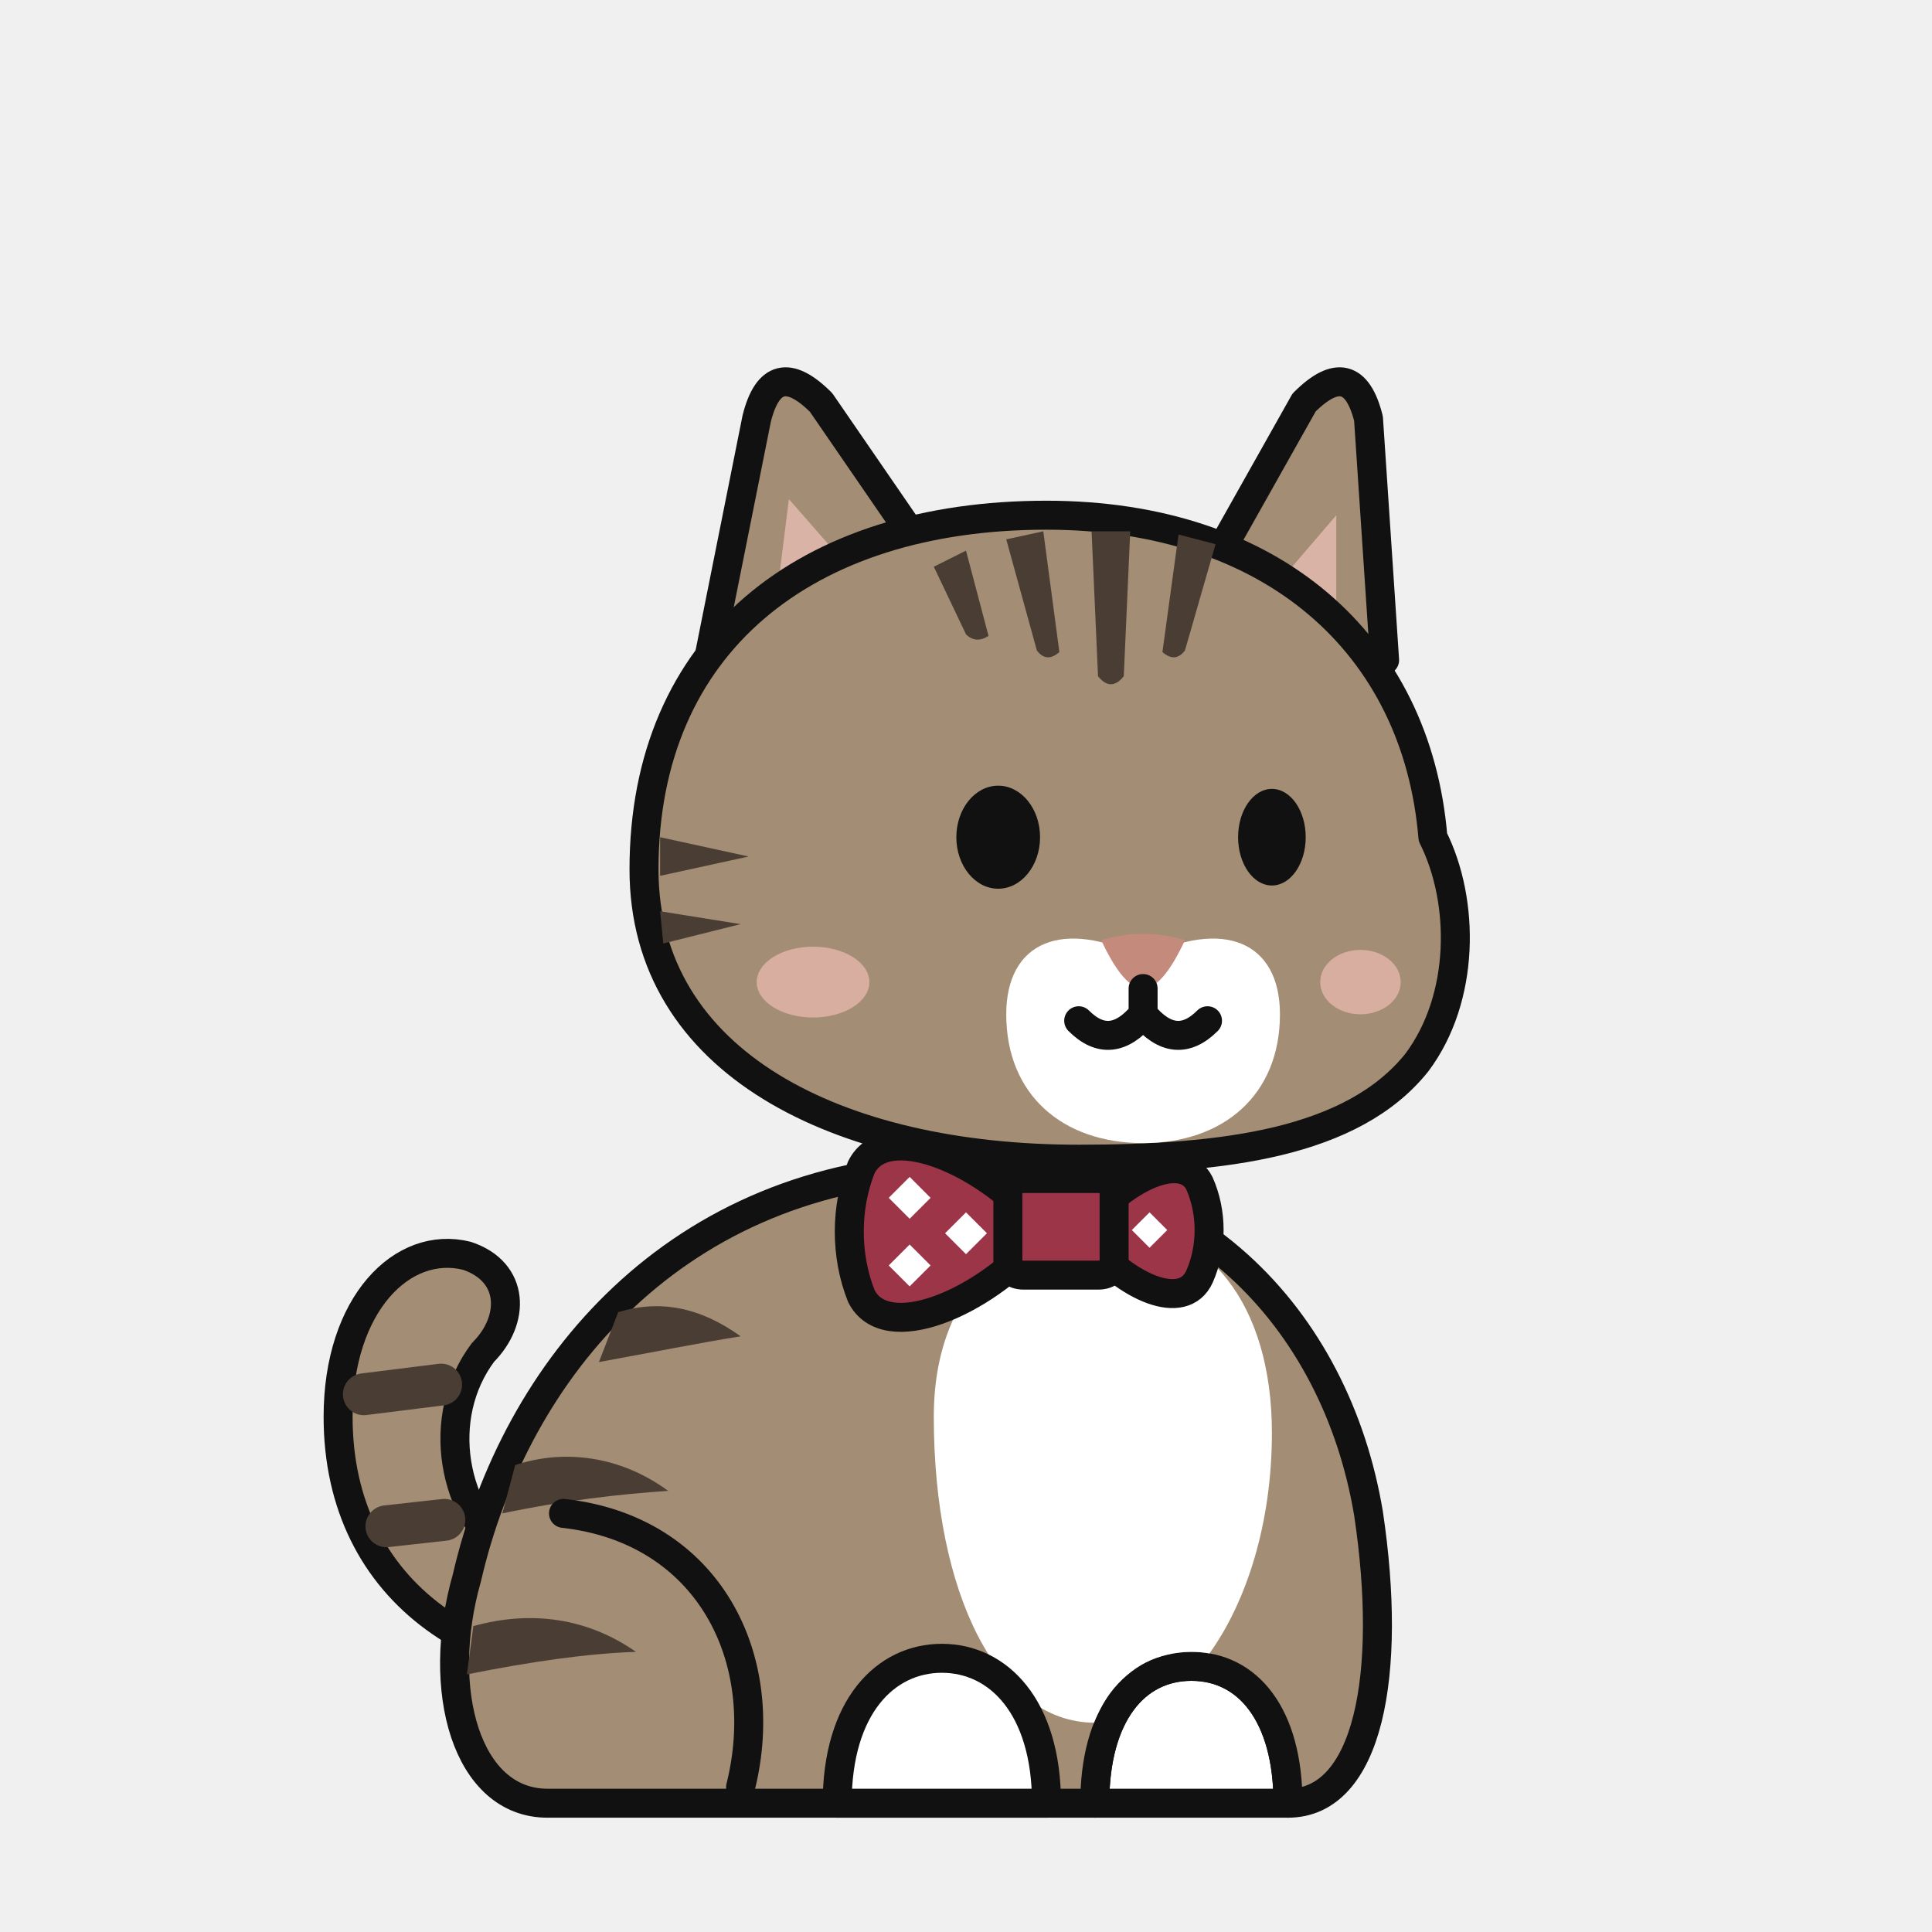
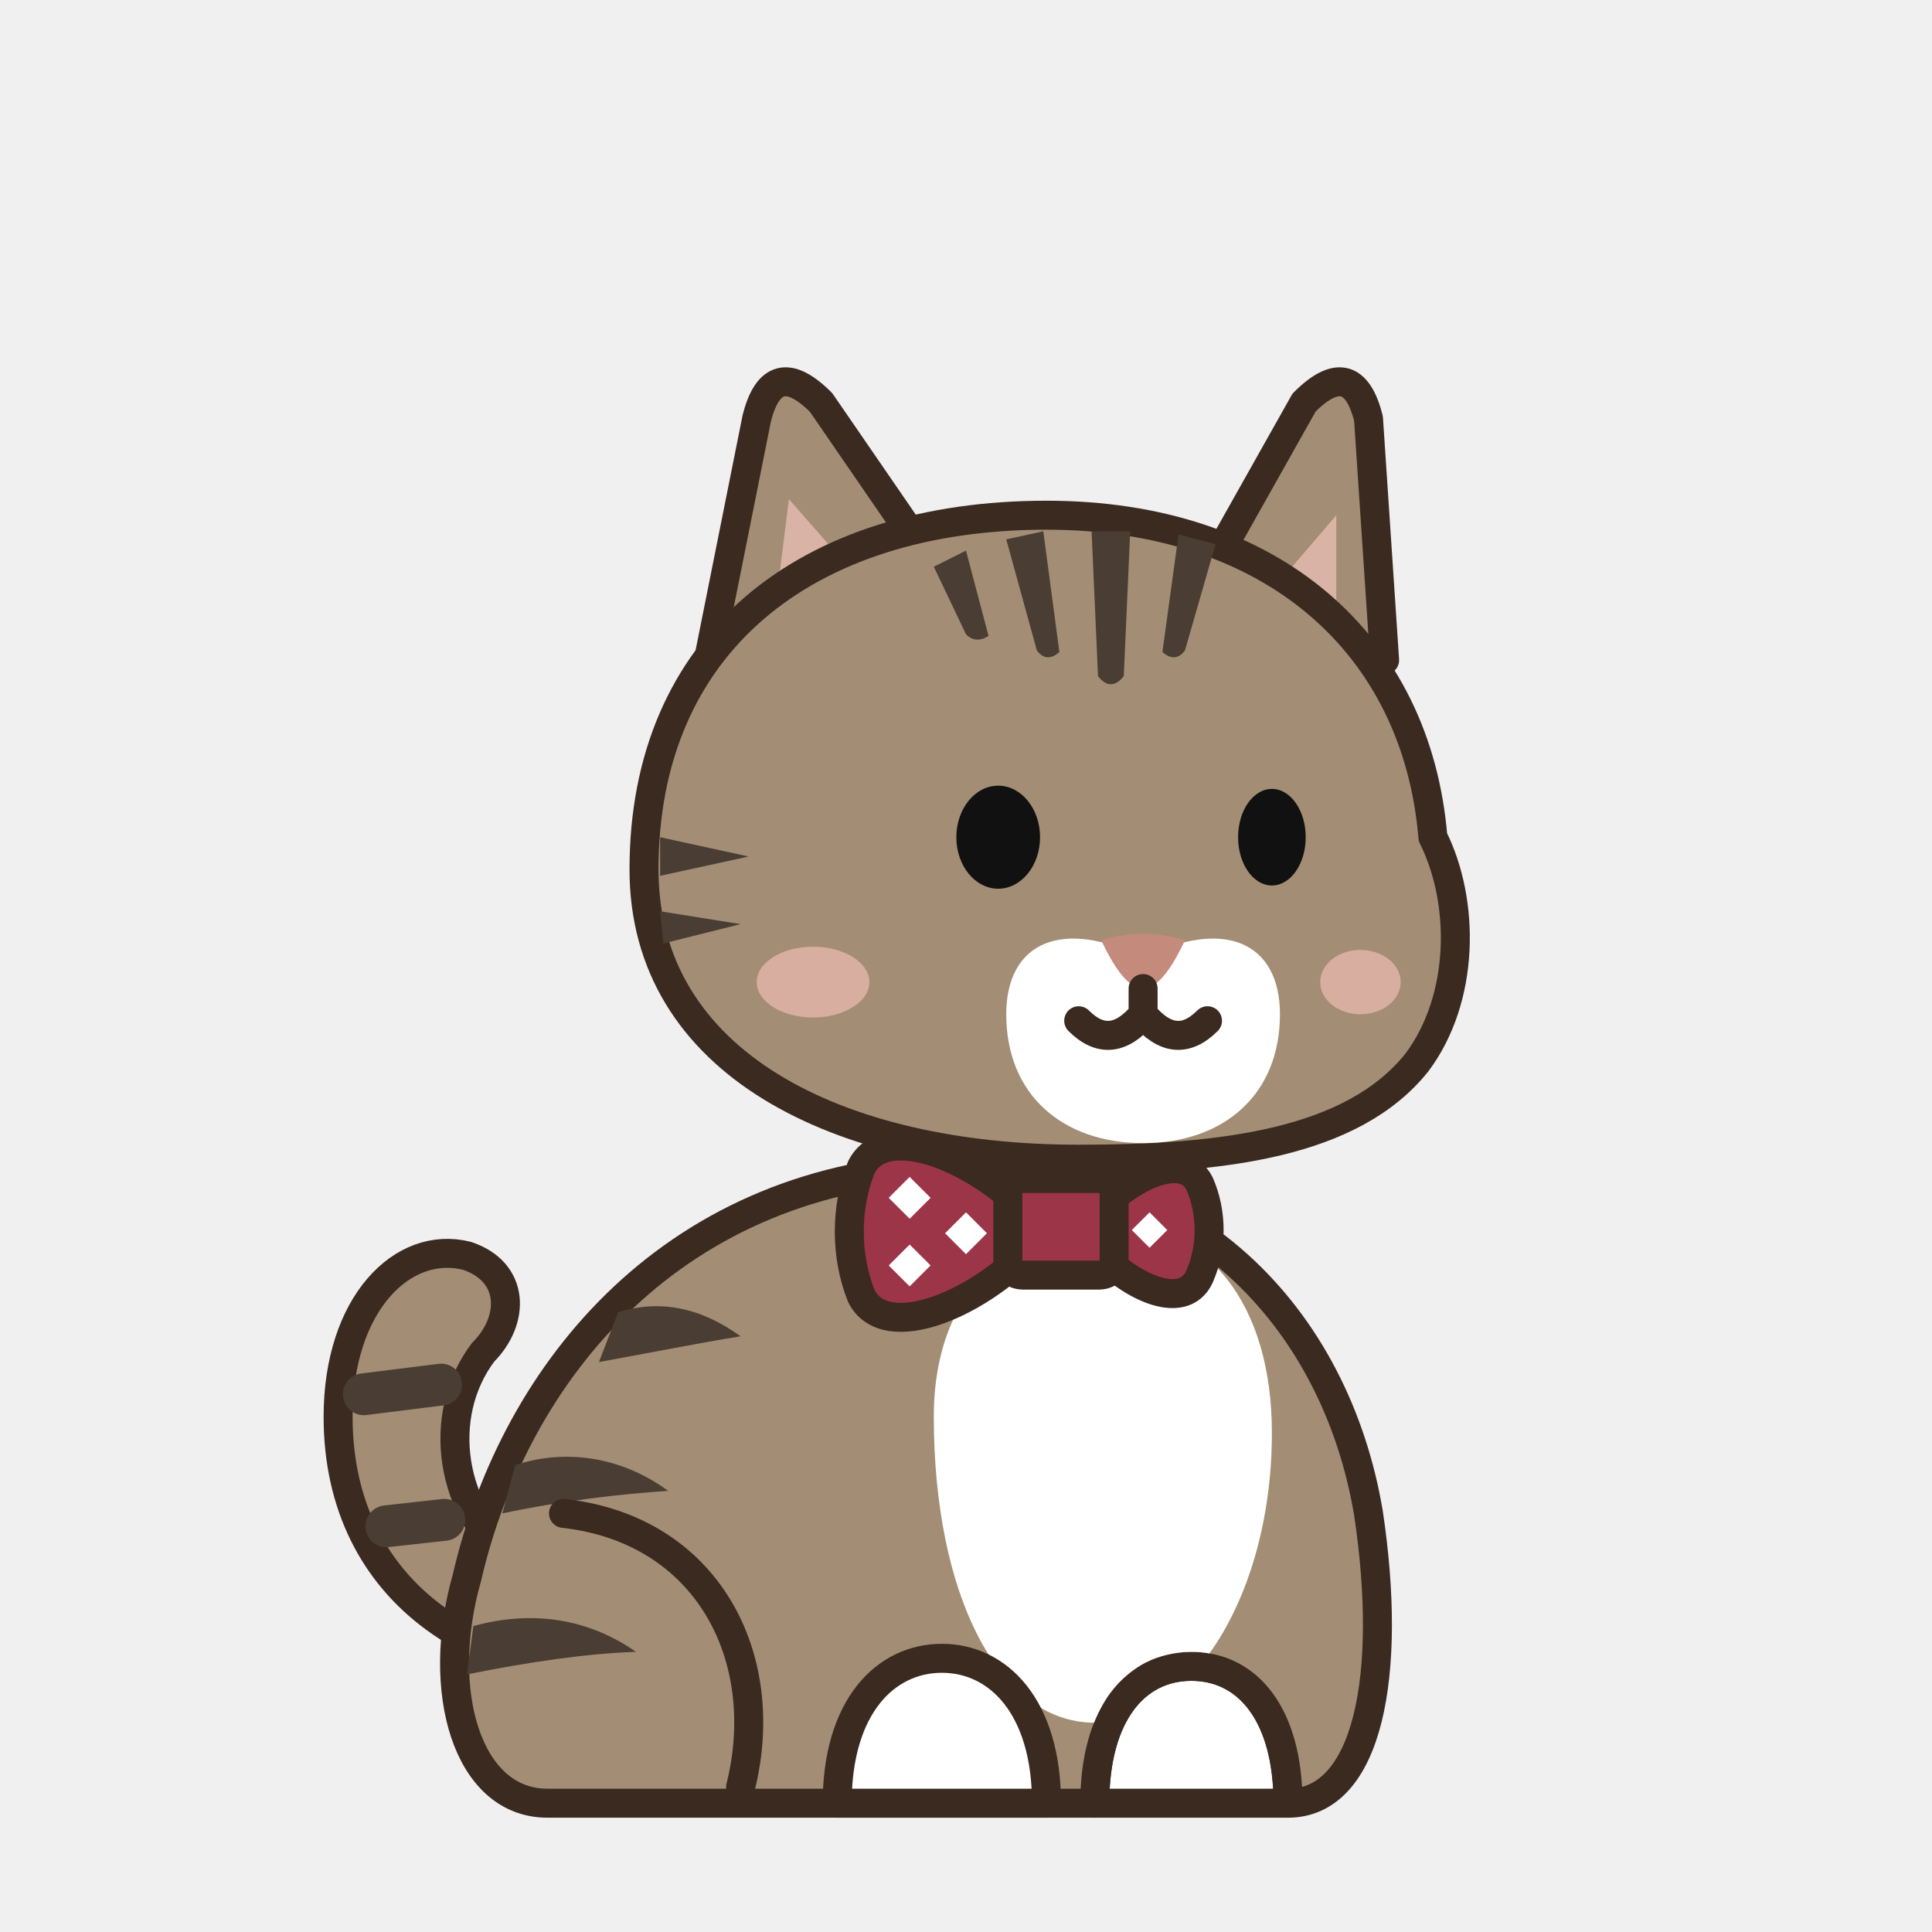
<svg xmlns="http://www.w3.org/2000/svg" viewBox="0 0 120 120" width="120" height="120">
  <g id="cat" transform="translate(60 112)">
    <g id="tail" transform="translate(-22 -5)">
-       <path id="tail-shape" d="M4 -3C-8 -2 -17 -8 -17 -19C-17 -26 -13 -30 -9 -29C-6 -28 -6 -25 -8 -23C-11 -19 -10 -13 -6 -10C-3 -8 1 -8 4 -9Z" fill="#A38D74" stroke="#111111" stroke-width="1.8" stroke-linejoin="round" />
+       <path id="tail-shape" d="M4 -3C-8 -2 -17 -8 -17 -19C-17 -26 -13 -30 -9 -29C-6 -28 -6 -25 -8 -23C-11 -19 -10 -13 -6 -10C-3 -8 1 -8 4 -9Z" fill="#A38D74" stroke="#3A2A20" stroke-width="1.8" stroke-linejoin="round" />
      <path id="tail-stripes" d="M-7.6 -8.8L-8.2 -6.2M-10.4 -12.6L-14 -12.2M-10.6 -21L-15.4 -20.4" fill="none" stroke="#4A3E34" stroke-width="2.6" stroke-linecap="round" />
    </g>
    <g id="leg-front-far" transform="translate(14 -20)">
      <path id="leg-front-far-shaft" d="M-3 0A3 3 0 0 1 3 0A3 3 0 0 1 -3 0ZM-2 0L2 0L2 13L-2 13Z" fill="#FFFFFF" />
-       <path id="leg-front-far-paw" d="M-6 20C-6 14.5 -3.5 11.5 0 11.5C3.5 11.5 6 14.5 6 20Z" fill="#FFFFFF" stroke="#111111" stroke-width="1.8" stroke-linejoin="round" />
+       <path id="leg-front-far-paw" d="M-6 20C-6 14.5 -3.5 11.5 0 11.5C3.5 11.5 6 14.5 6 20Z" fill="#FFFFFF" stroke="#3A2A20" stroke-width="1.8" stroke-linejoin="round" />
    </g>
    <g id="body">
-       <path id="body-shape" d="M-26 0C-31 0 -33 -7 -31 -14C-28 -27 -18 -39 -1 -39.5C14 -40 23 -30 25 -18C26.5 -8 25 0 20 0C20 -5.5 17.5 -8.5 14 -8.5C10.5 -8.5 8 -5.5 8 0Z" fill="#A38D74" stroke="#111111" stroke-width="1.8" stroke-linejoin="round" />
+       <path id="body-shape" d="M-26 0C-31 0 -33 -7 -31 -14C-28 -27 -18 -39 -1 -39.5C14 -40 23 -30 25 -18C26.5 -8 25 0 20 0C20 -5.5 17.5 -8.5 14 -8.5C10.5 -8.5 8 -5.5 8 0Z" fill="#A38D74" stroke="#3A2A20" stroke-width="1.8" stroke-linejoin="round" />
      <path id="body-stripes" d="M-21.6 -30.5C-19 -31.3 -16.5 -30.8 -14 -29C-16.5 -28.6 -19.5 -28 -22.8 -27.4ZM-28 -21C-25 -22 -21.5 -21.6 -18.5 -19.4C-21.5 -19.2 -25 -18.8 -28.8 -18ZM-30.6 -11C-27 -12 -23.5 -11.5 -20.5 -9.4C-23.5 -9.3 -27 -8.8 -31 -8Z" fill="#4A3E34" />
      <path id="chest" d="M-2 -24C-2 -32 3 -36 9 -36C15 -36 19 -31 19 -23C19 -17.49 17.48 -12.59 15.12 -9.3C14.75 -9.37 14.37 -9.4 14 -9.4C13.02 -9.4 12 -9.16 11.18 -8.75C10.36 -8.33 9.56 -7.65 8.96 -6.85C8.58 -6.33 8.23 -5.69 7.95 -5C1.98 -5.04 -2 -13.03 -2 -24Z" fill="#FFFFFF" />
    </g>
    <g id="leg-hind-near" transform="translate(-20 -14.5)">
      <path id="leg-hind-near-shaft" d="M-2.5 0A2.5 2.5 0 0 1 2.5 0A2.5 2.5 0 0 1 -2.5 0ZM-1.5 0L1.5 0L5.2 12.5L2 12.5Z" fill="#A38D74" />
-       <path id="haunch-line" d="M6 13.5C8 5.5 4 -2.5 -5 -3.5" fill="none" stroke="#111111" stroke-width="1.8" stroke-linecap="round" />
+       <path id="haunch-line" d="M6 13.5C8 5.5 4 -2.5 -5 -3.5" fill="none" stroke="#3A2A20" stroke-width="1.8" stroke-linecap="round" />
    </g>
    <g id="leg-front-near" transform="translate(4 -20)">
      <path id="leg-front-near-shaft" d="M-3 0A3 3 0 0 1 3 0A3 3 0 0 1 -3 0ZM-2.5 0L2.5 0L-0.8 13L-1.8 12.4Z" fill="#FFFFFF" />
-       <path id="leg-front-near-paw" d="M-12 20C-12 14 -9 11 -5.5 11C-2 11 1 14 1 20Z" fill="#FFFFFF" stroke="#111111" stroke-width="1.8" stroke-linejoin="round" />
+       <path id="leg-front-near-paw" d="M-12 20C-12 14 -9 11 -5.5 11C-2 11 1 14 1 20Z" fill="#FFFFFF" stroke="#3A2A20" stroke-width="1.8" stroke-linejoin="round" />
    </g>
    <g id="head" transform="translate(4 -38)">
      <g id="ear-right" transform="translate(15 -35)">
-         <path id="ear-right-shape" d="M7 2L6 -13Q5 -17 2 -14L-7 2Z" fill="#A38D74" stroke="#111111" stroke-width="1.8" stroke-linejoin="round" />
+         <path id="ear-right-shape" d="M7 2L6 -13Q5 -17 2 -14L-7 2Z" fill="#A38D74" stroke="#3A2A20" stroke-width="1.8" stroke-linejoin="round" />
        <path id="ear-right-inner" d="M4 0L4 -7L-2 0Z" fill="#D9B3A6" />
      </g>
      <g id="ear-left" transform="translate(-11 -35)">
-         <path id="ear-left-shape" d="M-9 2L-6 -13Q-5 -17 -2 -14L9 2Z" fill="#A38D74" stroke="#111111" stroke-width="1.8" stroke-linejoin="round" />
+         <path id="ear-left-shape" d="M-9 2L-6 -13Q-5 -17 -2 -14L9 2Z" fill="#A38D74" stroke="#3A2A20" stroke-width="1.8" stroke-linejoin="round" />
        <path id="ear-left-inner" d="M-5 0L-4 -8L3 0Z" fill="#D9B3A6" />
      </g>
-       <path id="head-shape" d="M-24 -20C-24 -34 -14 -42 1 -42C15 -42 24 -34 25 -22C27 -18 27 -12 24 -8C20 -3 12 -2 3 -2C-12 -2 -24 -8 -24 -20Z" fill="#A38D74" stroke="#111111" stroke-width="1.8" stroke-linejoin="round" />
+       <path id="head-shape" d="M-24 -20C-24 -34 -14 -42 1 -42C15 -42 24 -34 25 -22C27 -18 27 -12 24 -8C20 -3 12 -2 3 -2C-12 -2 -24 -8 -24 -20Z" fill="#A38D74" stroke="#3A2A20" stroke-width="1.8" stroke-linejoin="round" />
      <path id="head-stripes" d="M3.8 -41L6.2 -41L5.8 -32Q5 -31 4.2 -32ZM-1.5 -40.5L0.8 -41L1.8 -33.5Q1 -32.8 0.4 -33.6ZM11.5 -40.2L9.2 -40.8L8.2 -33.5Q9 -32.8 9.6 -33.6ZM-6 -38.8L-4 -39.8L-2.6 -34.5Q-3.4 -34 -4 -34.6ZM-23 -22L-17.5 -20.8L-23 -19.6ZM-23 -17.4L-18 -16.6L-22.8 -15.4Z" fill="#4A3E34" />
      <path id="muzzle" d="M-1.5 -11C-1.5 -15.5 2 -17 7 -14.5C12 -17 15.5 -15.5 15.5 -11C15.5 -6 12 -3 7 -3C2 -3 -1.5 -6 -1.5 -11Z" fill="#FFFFFF" />
      <path id="cheeks" d="M-17 -13a3.5 2.2 0 1 0 7 0a3.5 2.2 0 1 0 -7 0ZM18 -13a2.5 2 0 1 0 5 0a2.5 2 0 1 0 -5 0Z" fill="#D7AE9F" />
      <g id="eyes-open" transform="translate(7 -22)">
        <path d="M-11.6 0a2.6 3.2 0 1 0 5.2 0a2.6 3.2 0 1 0 -5.2 0ZM5.9 0a2.1 3 0 1 0 4.2 0a2.1 3 0 1 0 -4.2 0Z" fill="#111111" />
      </g>
      <g id="eyes-closed" transform="translate(7 -22)" opacity="0">
-         <path d="M-12 -0.5Q-9 2.5 -6 -0.5M5.6 -0.5Q8 2.2 10.4 -0.5" fill="none" stroke="#111111" stroke-width="1.8" stroke-linecap="round" />
+         <path d="M-12 -0.5Q-9 2.5 -6 -0.5M5.6 -0.5Q8 2.2 10.4 -0.5" fill="none" stroke="#3A2A20" stroke-width="1.8" stroke-linecap="round" />
      </g>
      <g id="eyes-happy" transform="translate(7 -22)" opacity="0">
-         <path d="M-12 1Q-9 -2.5 -6 1M5.6 1Q8 -2.2 10.4 1" fill="none" stroke="#111111" stroke-width="1.8" stroke-linecap="round" />
+         <path d="M-12 1Q-9 -2.5 -6 1M5.6 1Q8 -2.2 10.4 1" fill="none" stroke="#3A2A20" stroke-width="1.8" stroke-linecap="round" />
      </g>
      <path id="nose" d="M4.4 -15.6Q7 -16.4 9.6 -15.6Q8.2 -12.6 7 -12.6Q5.8 -12.6 4.4 -15.6Z" fill="#C48B7D" />
-       <path id="mouth" d="M7 -12.6V-11M3 -10.6Q5 -8.6 7 -11Q9 -8.6 11 -10.6" fill="none" stroke="#111111" stroke-width="1.8" stroke-linecap="round" stroke-linejoin="round" />
+       <path id="mouth" d="M7 -12.6V-11M3 -10.6Q5 -8.6 7 -11Q9 -8.6 11 -10.6" fill="none" stroke="#3A2A20" stroke-width="1.8" stroke-linecap="round" stroke-linejoin="round" />
    </g>
    <g id="bow" transform="translate(6 -36)">
-       <path id="bow-loops" d="M-1.5 0C-5 -4 -11 -6.5 -12.5 -3.5C-13.5 -1 -13.5 2 -12.5 4.5C-11 7.5 -5 5 -1.5 1ZM1.5 0C4 -3 7.5 -4.5 8.5 -2.5C9.3 -0.7 9.3 1.5 8.5 3.3C7.5 5.5 4 4 1.5 1Z" fill="#9C3548" stroke="#111111" stroke-width="1.8" stroke-linejoin="round" />
+       <path id="bow-loops" d="M-1.5 0C-5 -4 -11 -6.5 -12.5 -3.5C-13.5 -1 -13.5 2 -12.5 4.5C-11 7.5 -5 5 -1.5 1ZM1.5 0C4 -3 7.5 -4.5 8.5 -2.5C9.3 -0.7 9.3 1.5 8.5 3.3C7.5 5.5 4 4 1.5 1Z" fill="#9C3548" stroke="#3A2A20" stroke-width="1.8" stroke-linejoin="round" />
      <path id="bow-pattern" d="M-9.5 -2.9l1.3 1.3l-1.3 1.3l-1.3 -1.3ZM-9.5 1.3l1.3 1.3l-1.3 1.3l-1.3 -1.3ZM-6 -0.7l1.3 1.3l-1.3 1.3l-1.3 -1.3ZM5.4 -0.7l1.1 1.1l-1.1 1.1l-1.1 -1.1Z" fill="#FFFFFF" />
-       <path id="bow-knot" d="M-2.4 -2.8H2.2Q3.2 -2.8 3.2 -1.8V2.2Q3.2 3.2 2.2 3.2H-2.4Q-3.4 3.2 -3.4 2.2V-1.8Q-3.4 -2.8 -2.4 -2.8Z" fill="#9C3548" stroke="#111111" stroke-width="1.8" stroke-linejoin="round" />
+       <path id="bow-knot" d="M-2.4 -2.8H2.2Q3.2 -2.8 3.2 -1.8V2.2Q3.2 3.2 2.2 3.2H-2.4Q-3.4 3.2 -3.4 2.2V-1.8Q-3.4 -2.8 -2.4 -2.8Z" fill="#9C3548" stroke="#3A2A20" stroke-width="1.8" stroke-linejoin="round" />
    </g>
  </g>
</svg>
